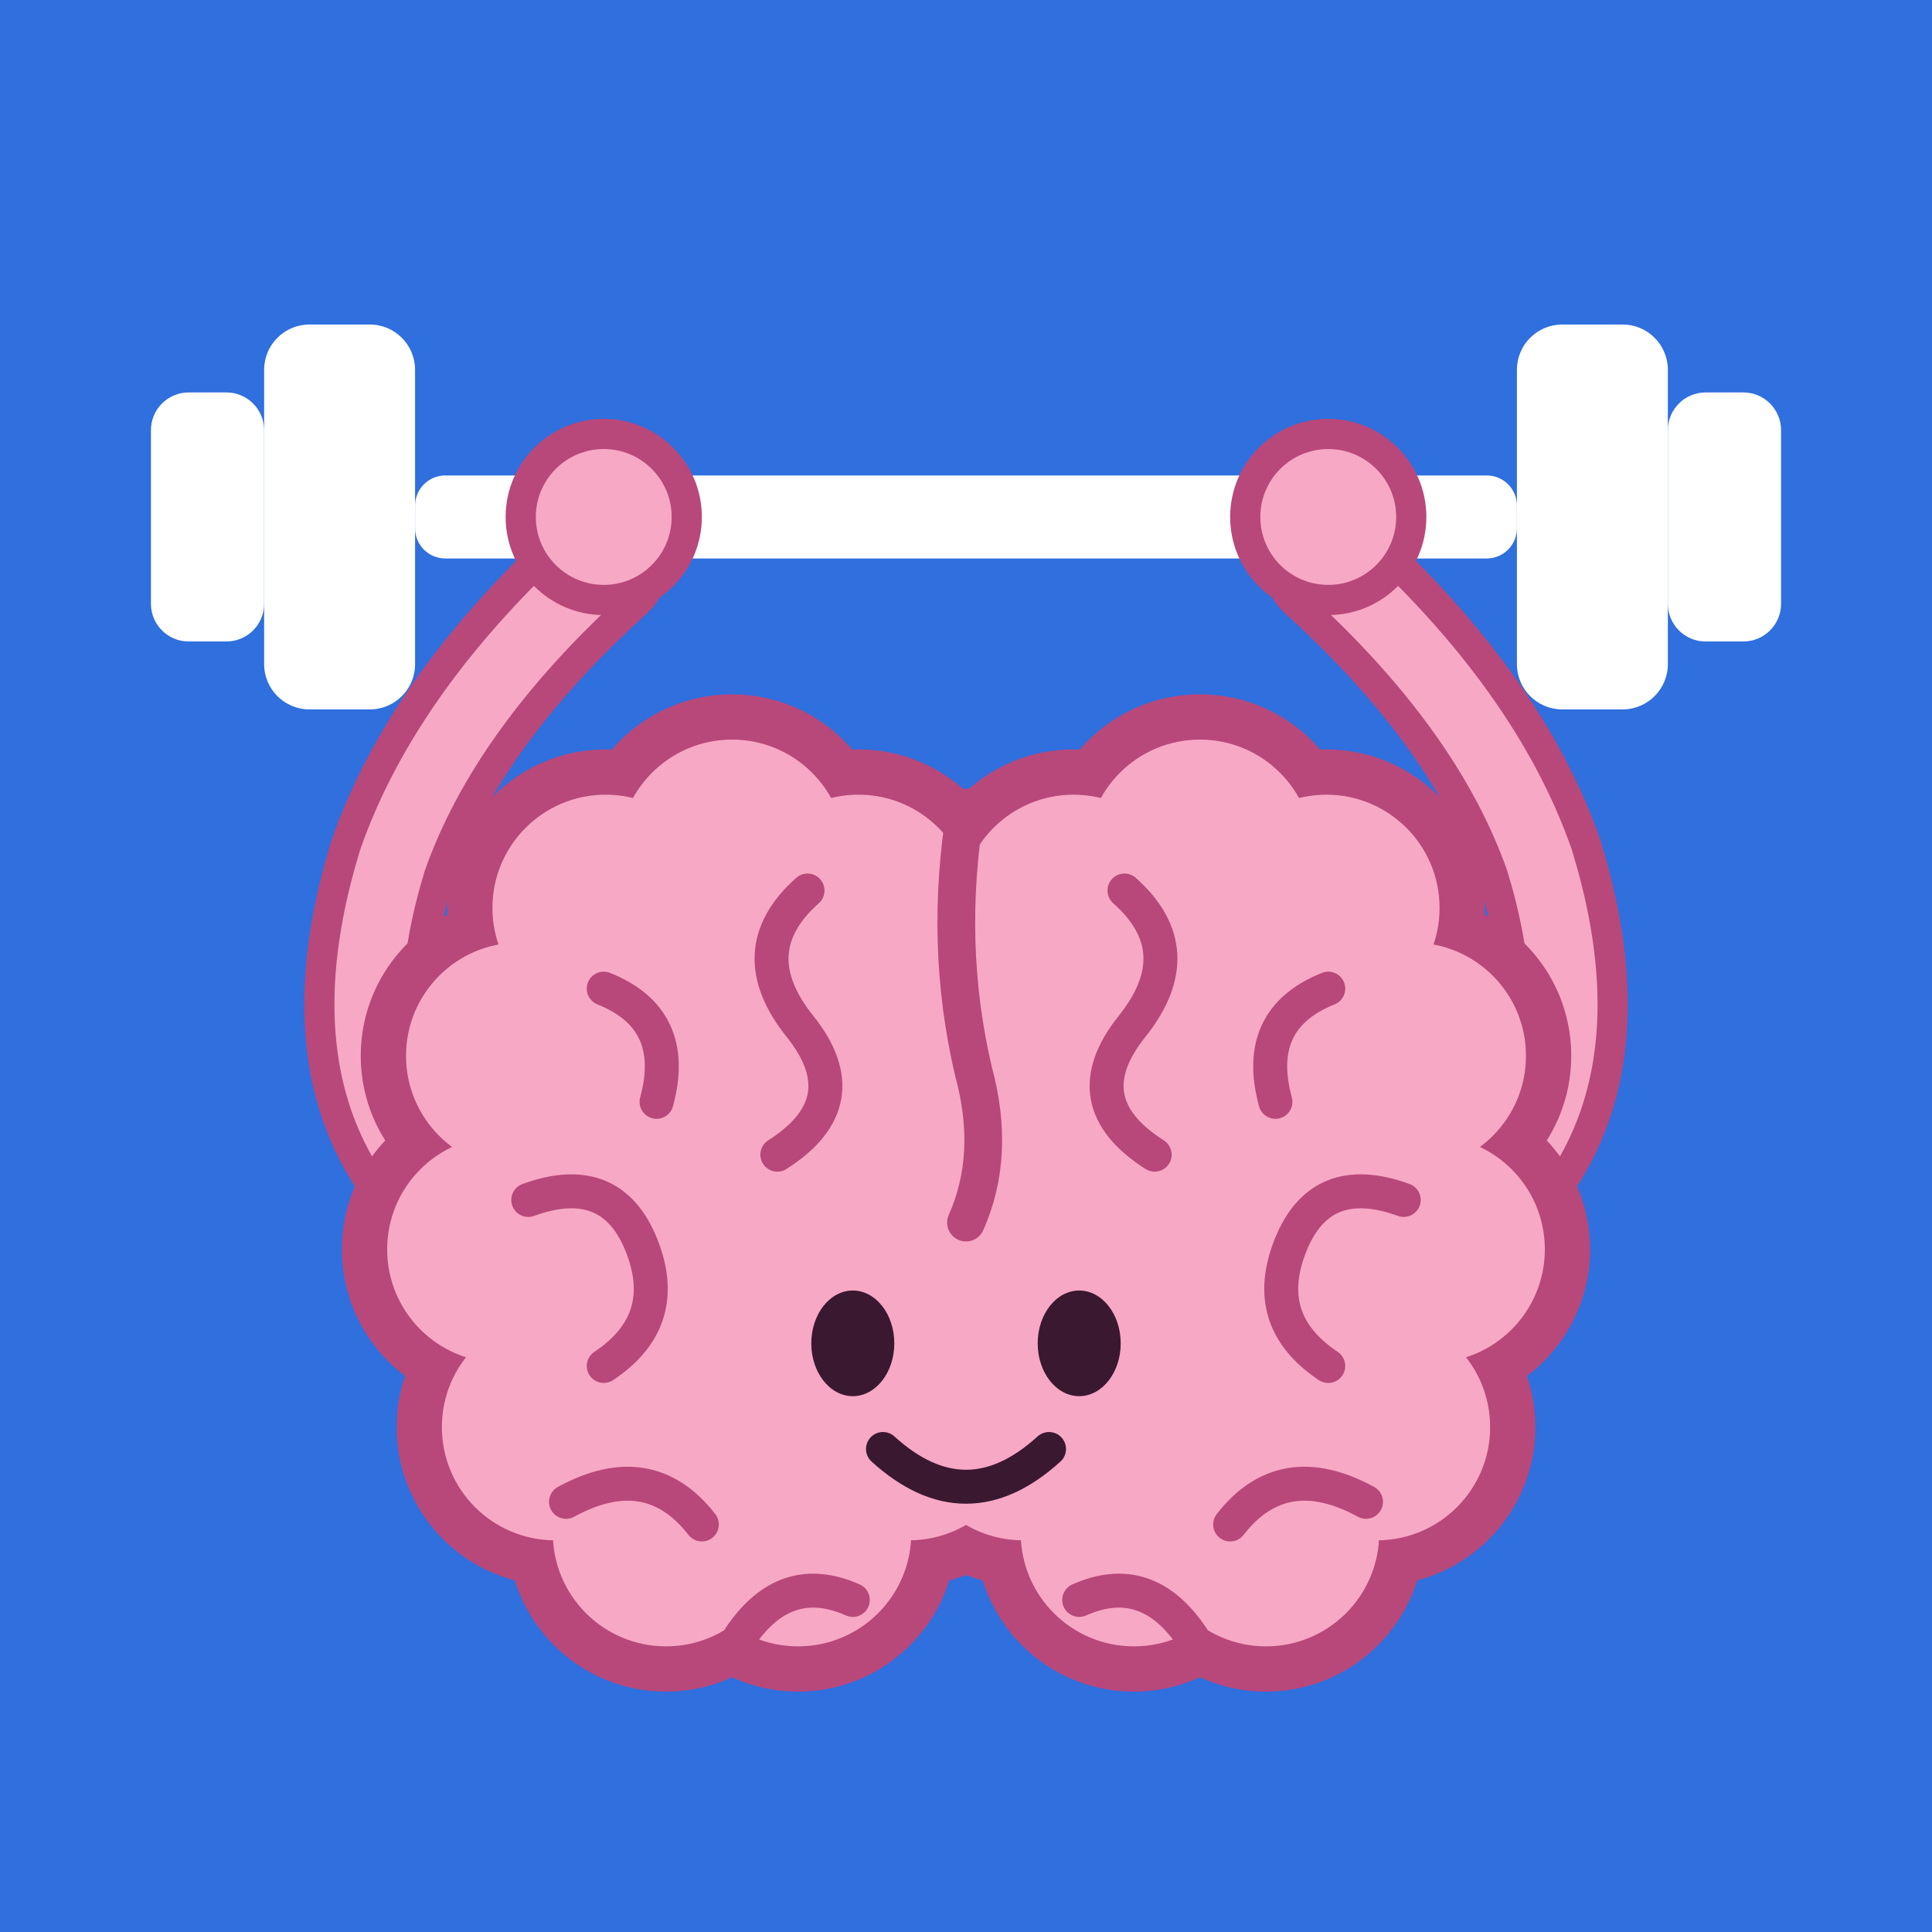
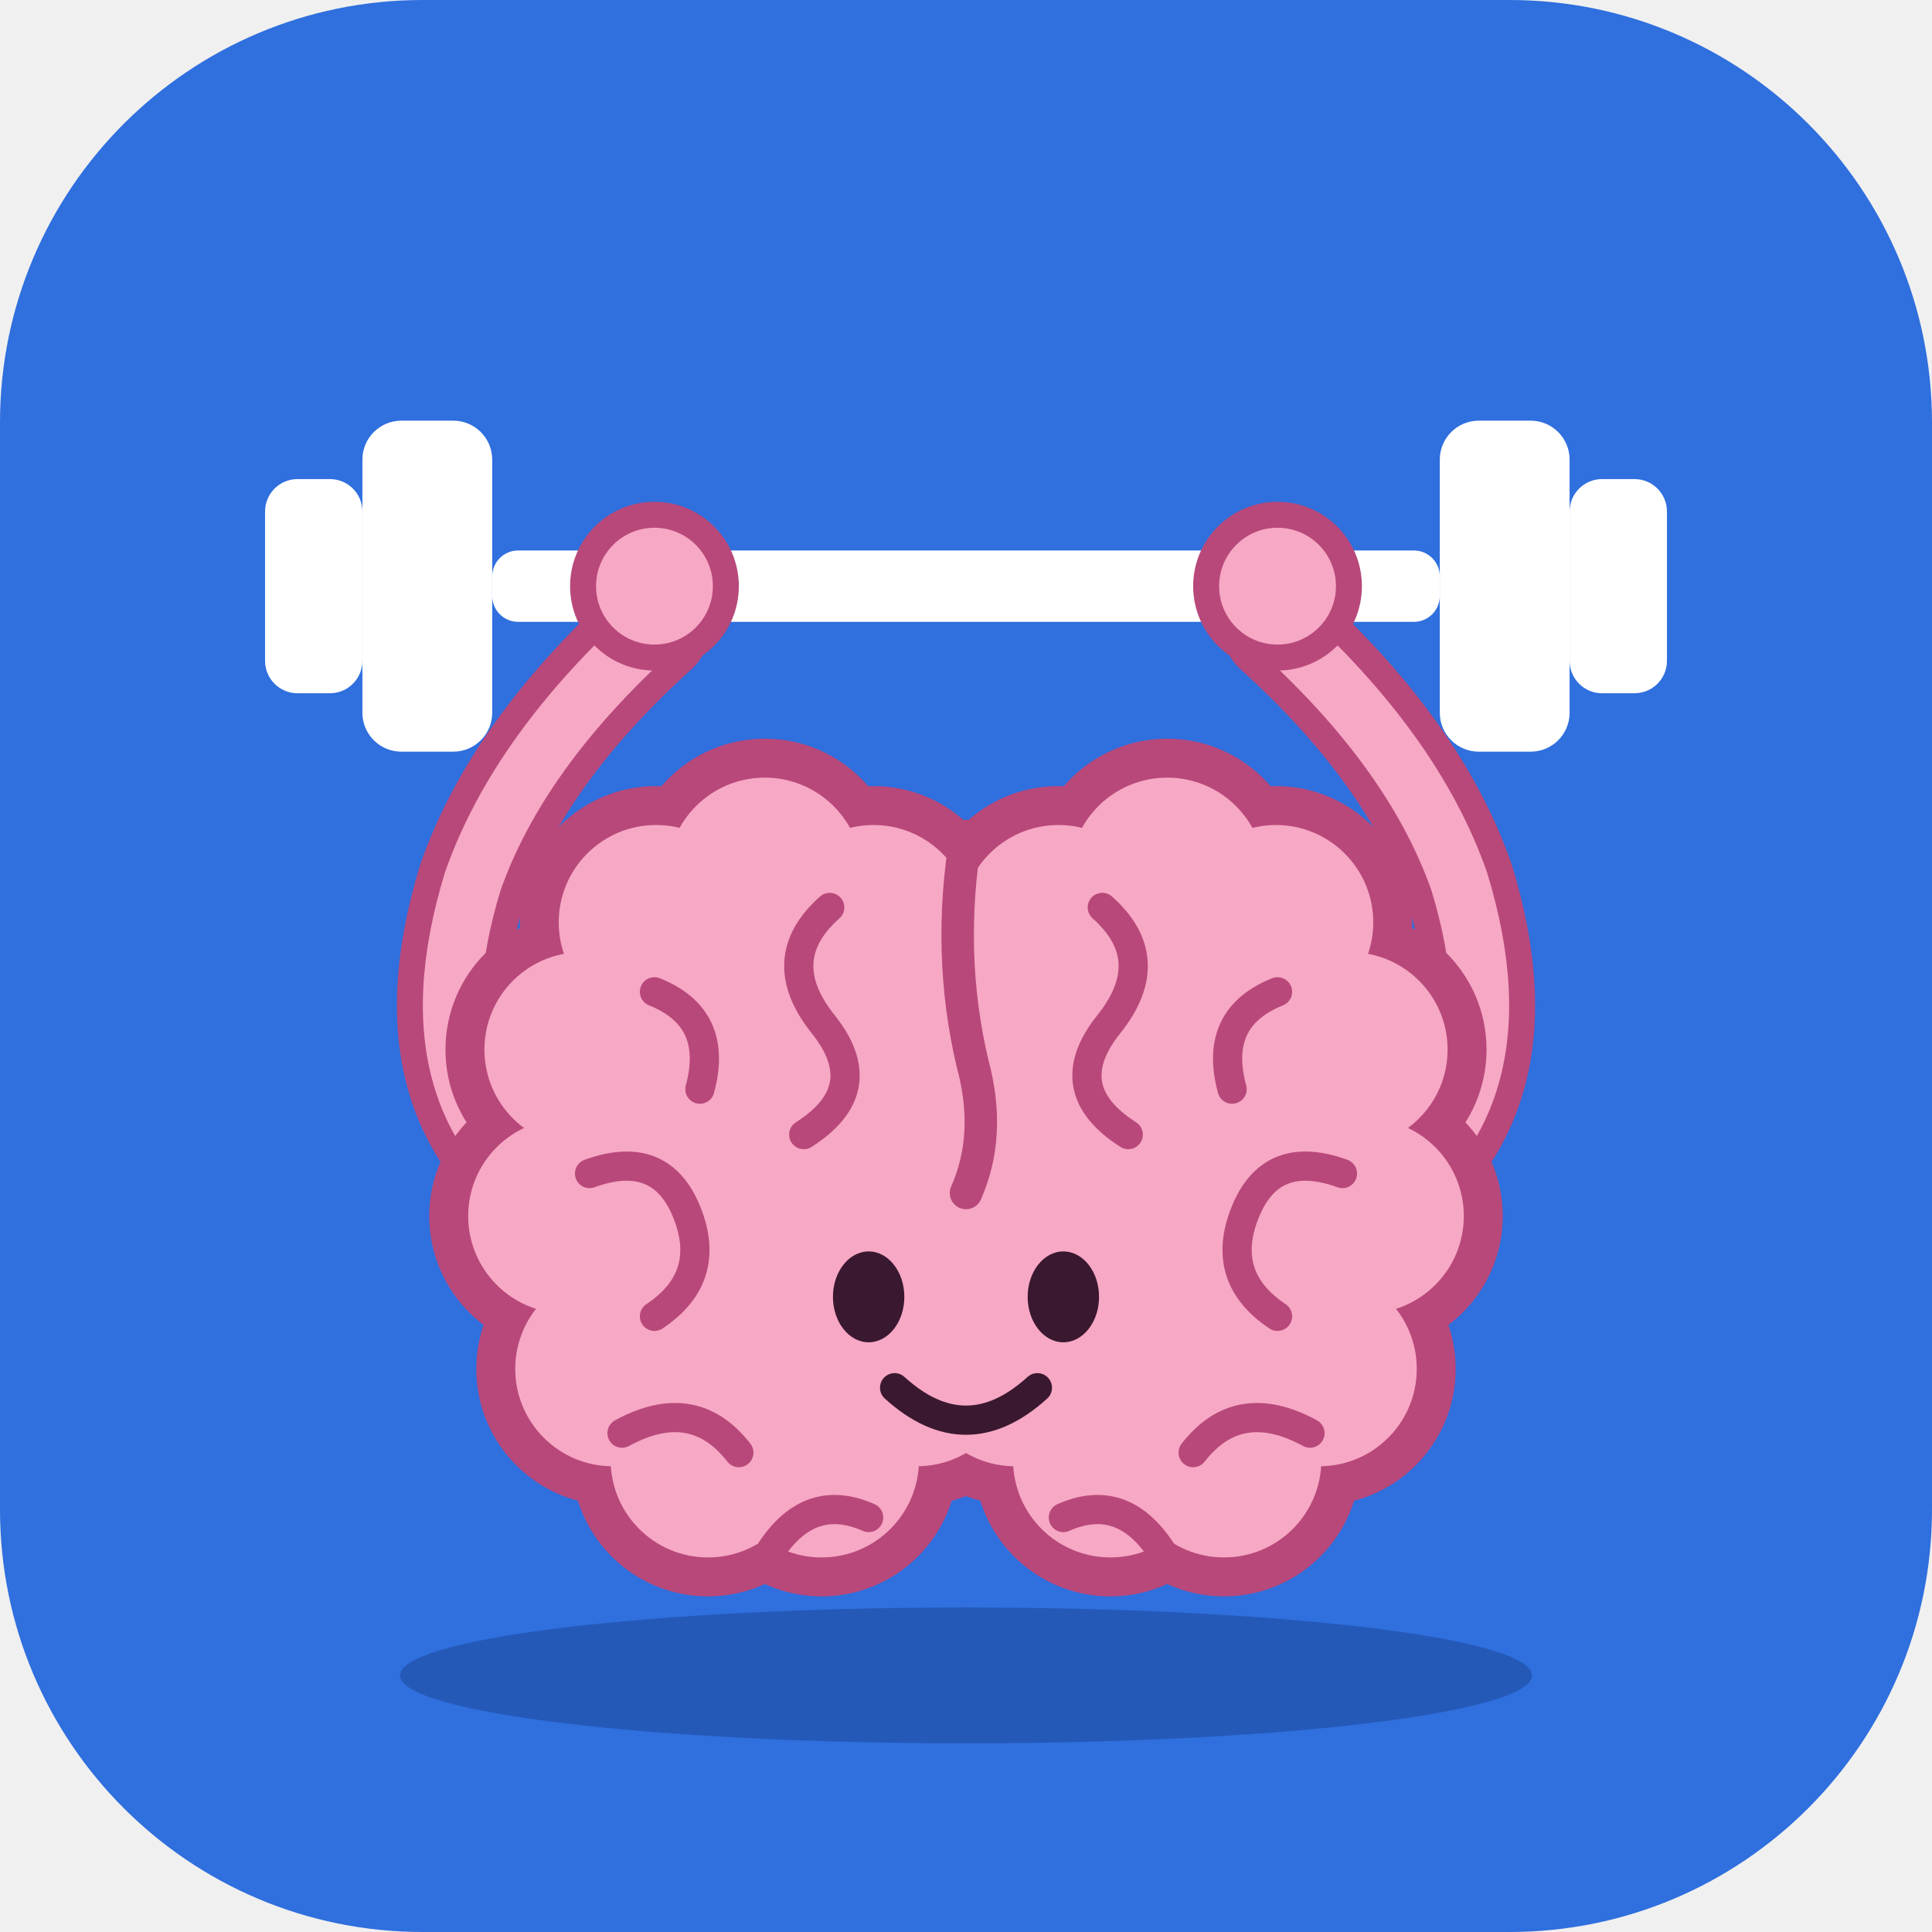
<svg xmlns="http://www.w3.org/2000/svg" viewBox="0 0 512 512" width="512" height="512">
-   <rect width="512" height="512" fill="#2f6fde" />
-   <g fill="none" stroke="#b8487a" stroke-width="34" stroke-linecap="round" stroke-linejoin="round">
-     <path d="M136 330 Q82 300 104 228 Q118 188 160 150" />
-     <path d="M376 330 Q430 300 408 228 Q394 188 352 150" />
-   </g>
-   <g fill="none" stroke="#f7a8c4" stroke-width="18" stroke-linecap="round" stroke-linejoin="round">
-     <path d="M136 330 Q82 300 104 228 Q118 188 160 150" />
-     <path d="M376 330 Q430 300 408 228 Q394 188 352 150" />
-   </g>
-   <g fill="#fff">
-     <rect x="110" y="126" width="292" height="22" rx="8" />
-     <rect x="70" y="86" width="40" height="102" rx="12" />
-     <rect x="40" y="104" width="30" height="66" rx="10" />
-     <rect x="402" y="86" width="40" height="102" rx="12" />
-     <rect x="442" y="104" width="30" height="66" rx="10" />
-   </g>
-   <g fill="#f7a8c4" stroke="#b8487a" stroke-width="8">
-     <circle cx="160" cy="137" r="22" />
-     <circle cx="352" cy="137" r="22" />
-   </g>
-   <g fill="#b8487a">
-     <circle cx="194.0" cy="226.0" r="42" />
-     <circle cx="227.5" cy="240.6" r="42" />
-     <circle cx="250.4" cy="279.8" r="42" />
-     <circle cx="255.4" cy="331.1" r="42" />
-     <circle cx="240.9" cy="378.2" r="42" />
-     <circle cx="211.5" cy="406.3" r="42" />
-     <circle cx="176.5" cy="406.3" r="42" />
-     <circle cx="147.1" cy="378.2" r="42" />
-     <circle cx="132.6" cy="331.1" r="42" />
-     <circle cx="137.6" cy="279.8" r="42" />
-     <circle cx="160.5" cy="240.6" r="42" />
-     <circle cx="318.0" cy="226.0" r="42" />
-     <circle cx="351.5" cy="240.6" r="42" />
-     <circle cx="374.4" cy="279.8" r="42" />
-     <circle cx="379.4" cy="331.1" r="42" />
-     <circle cx="364.9" cy="378.2" r="42" />
-     <circle cx="335.5" cy="406.3" r="42" />
-     <circle cx="300.5" cy="406.3" r="42" />
-     <circle cx="271.1" cy="378.2" r="42" />
-     <circle cx="256.6" cy="331.1" r="42" />
-     <circle cx="261.6" cy="279.8" r="42" />
-     <circle cx="284.5" cy="240.6" r="42" />
-   </g>
-   <g fill="#f7a8c4">
-     <circle cx="194.0" cy="226.0" r="30" />
-     <circle cx="227.5" cy="240.6" r="30" />
-     <circle cx="250.4" cy="279.8" r="30" />
-     <circle cx="255.4" cy="331.1" r="30" />
-     <circle cx="240.9" cy="378.2" r="30" />
-     <circle cx="211.5" cy="406.3" r="30" />
-     <circle cx="176.5" cy="406.3" r="30" />
-     <circle cx="147.1" cy="378.2" r="30" />
-     <circle cx="132.6" cy="331.1" r="30" />
-     <circle cx="137.6" cy="279.8" r="30" />
-     <circle cx="160.5" cy="240.6" r="30" />
-     <circle cx="318.0" cy="226.0" r="30" />
-     <circle cx="351.5" cy="240.6" r="30" />
-     <circle cx="374.4" cy="279.8" r="30" />
-     <circle cx="379.4" cy="331.1" r="30" />
-     <circle cx="364.9" cy="378.2" r="30" />
-     <circle cx="335.5" cy="406.3" r="30" />
-     <circle cx="300.5" cy="406.3" r="30" />
-     <circle cx="271.1" cy="378.2" r="30" />
-     <circle cx="256.6" cy="331.1" r="30" />
-     <circle cx="261.6" cy="279.8" r="30" />
-     <circle cx="284.5" cy="240.6" r="30" />
-     <ellipse cx="194" cy="318" rx="66" ry="96" />
-     <ellipse cx="318" cy="318" rx="66" ry="96" />
-   </g>
-   <path d="M256 214 Q250 250 258 284 Q264 306 256 324" fill="none" stroke="#b8487a" stroke-width="10" stroke-linecap="round" />
-   <g fill="none" stroke="#b8487a" stroke-width="9" stroke-linecap="round">
-     <path d="M214 236 Q196 252 212 272 Q228 292 206 306" />
-     <path d="M160 262 Q180 270 174 292" />
-     <path d="M140 318 Q162 310 170 330 Q178 350 160 362" />
-     <path d="M150 398 Q172 386 186 404" />
-     <path d="M196 434 Q208 416 226 424" />
-     <g transform="translate(512 0) scale(-1 1)">
+   <rect width="512" height="512" rx="112" fill="#2f6fde" />
+   <ellipse cx="256" cy="444" rx="150" ry="18" fill="#2459b8" />
+   <g transform="translate(256 268) scale(0.86) translate(-256 -268)">
+     <g fill="none" stroke="#b8487a" stroke-width="34" stroke-linecap="round" stroke-linejoin="round">
+       <path d="M136 330 Q82 300 104 228 Q118 188 160 150" />
+       <path d="M376 330 Q430 300 408 228 Q394 188 352 150" />
+     </g>
+     <g fill="none" stroke="#f7a8c4" stroke-width="18" stroke-linecap="round" stroke-linejoin="round">
+       <path d="M136 330 Q82 300 104 228 Q118 188 160 150" />
+       <path d="M376 330 Q430 300 408 228 Q394 188 352 150" />
+     </g>
+     <g fill="#fff">
+       <rect x="110" y="126" width="292" height="22" rx="8" />
+       <rect x="70" y="86" width="40" height="102" rx="12" />
+       <rect x="40" y="104" width="30" height="66" rx="10" />
+       <rect x="402" y="86" width="40" height="102" rx="12" />
+       <rect x="442" y="104" width="30" height="66" rx="10" />
+     </g>
+     <g fill="#f7a8c4" stroke="#b8487a" stroke-width="8">
+       <circle cx="160" cy="137" r="22" />
+       <circle cx="352" cy="137" r="22" />
+     </g>
+     <g fill="#b8487a">
+       <circle cx="194.0" cy="226.0" r="42" />
+       <circle cx="227.5" cy="240.6" r="42" />
+       <circle cx="250.4" cy="279.8" r="42" />
+       <circle cx="255.4" cy="331.1" r="42" />
+       <circle cx="240.9" cy="378.2" r="42" />
+       <circle cx="211.5" cy="406.3" r="42" />
+       <circle cx="176.5" cy="406.3" r="42" />
+       <circle cx="147.1" cy="378.2" r="42" />
+       <circle cx="132.6" cy="331.1" r="42" />
+       <circle cx="137.6" cy="279.8" r="42" />
+       <circle cx="160.5" cy="240.6" r="42" />
+       <circle cx="318.0" cy="226.0" r="42" />
+       <circle cx="351.5" cy="240.6" r="42" />
+       <circle cx="374.4" cy="279.8" r="42" />
+       <circle cx="379.4" cy="331.1" r="42" />
+       <circle cx="364.9" cy="378.2" r="42" />
+       <circle cx="335.5" cy="406.3" r="42" />
+       <circle cx="300.5" cy="406.3" r="42" />
+       <circle cx="271.1" cy="378.2" r="42" />
+       <circle cx="256.6" cy="331.1" r="42" />
+       <circle cx="261.6" cy="279.8" r="42" />
+       <circle cx="284.5" cy="240.6" r="42" />
+     </g>
+     <g fill="#f7a8c4">
+       <circle cx="194.0" cy="226.0" r="30" />
+       <circle cx="227.5" cy="240.6" r="30" />
+       <circle cx="250.4" cy="279.8" r="30" />
+       <circle cx="255.4" cy="331.1" r="30" />
+       <circle cx="240.9" cy="378.2" r="30" />
+       <circle cx="211.5" cy="406.3" r="30" />
+       <circle cx="176.5" cy="406.3" r="30" />
+       <circle cx="147.1" cy="378.2" r="30" />
+       <circle cx="132.6" cy="331.1" r="30" />
+       <circle cx="137.6" cy="279.8" r="30" />
+       <circle cx="160.5" cy="240.6" r="30" />
+       <circle cx="318.0" cy="226.0" r="30" />
+       <circle cx="351.5" cy="240.6" r="30" />
+       <circle cx="374.4" cy="279.8" r="30" />
+       <circle cx="379.4" cy="331.1" r="30" />
+       <circle cx="364.9" cy="378.2" r="30" />
+       <circle cx="335.5" cy="406.3" r="30" />
+       <circle cx="300.5" cy="406.3" r="30" />
+       <circle cx="271.1" cy="378.2" r="30" />
+       <circle cx="256.6" cy="331.1" r="30" />
+       <circle cx="261.6" cy="279.8" r="30" />
+       <circle cx="284.5" cy="240.6" r="30" />
+       <ellipse cx="194" cy="318" rx="66" ry="96" />
+       <ellipse cx="318" cy="318" rx="66" ry="96" />
+     </g>
+     <path d="M256 214 Q250 250 258 284 Q264 306 256 324" fill="none" stroke="#b8487a" stroke-width="10" stroke-linecap="round" />
+     <g fill="none" stroke="#b8487a" stroke-width="9" stroke-linecap="round">
      <path d="M214 236 Q196 252 212 272 Q228 292 206 306" />
      <path d="M160 262 Q180 270 174 292" />
      <path d="M140 318 Q162 310 170 330 Q178 350 160 362" />
      <path d="M150 398 Q172 386 186 404" />
      <path d="M196 434 Q208 416 226 424" />
+       <g transform="translate(512 0) scale(-1 1)">
+         <path d="M214 236 Q196 252 212 272 Q228 292 206 306" />
+         <path d="M160 262 Q180 270 174 292" />
+         <path d="M140 318 Q162 310 170 330 Q178 350 160 362" />
+         <path d="M150 398 Q172 386 186 404" />
+         <path d="M196 434 Q208 416 226 424" />
+       </g>
    </g>
+     <g fill="#3a1830">
+       <ellipse cx="226" cy="356" rx="11" ry="14" />
+       <ellipse cx="286" cy="356" rx="11" ry="14" />
+     </g>
+     <path d="M234 384 Q256 404 278 384" fill="none" stroke="#3a1830" stroke-width="9" stroke-linecap="round" />
  </g>
-   <g fill="#3a1830">
-     <ellipse cx="226" cy="356" rx="11" ry="14" />
-     <ellipse cx="286" cy="356" rx="11" ry="14" />
-   </g>
-   <path d="M234 384 Q256 404 278 384" fill="none" stroke="#3a1830" stroke-width="9" stroke-linecap="round" />
</svg>
